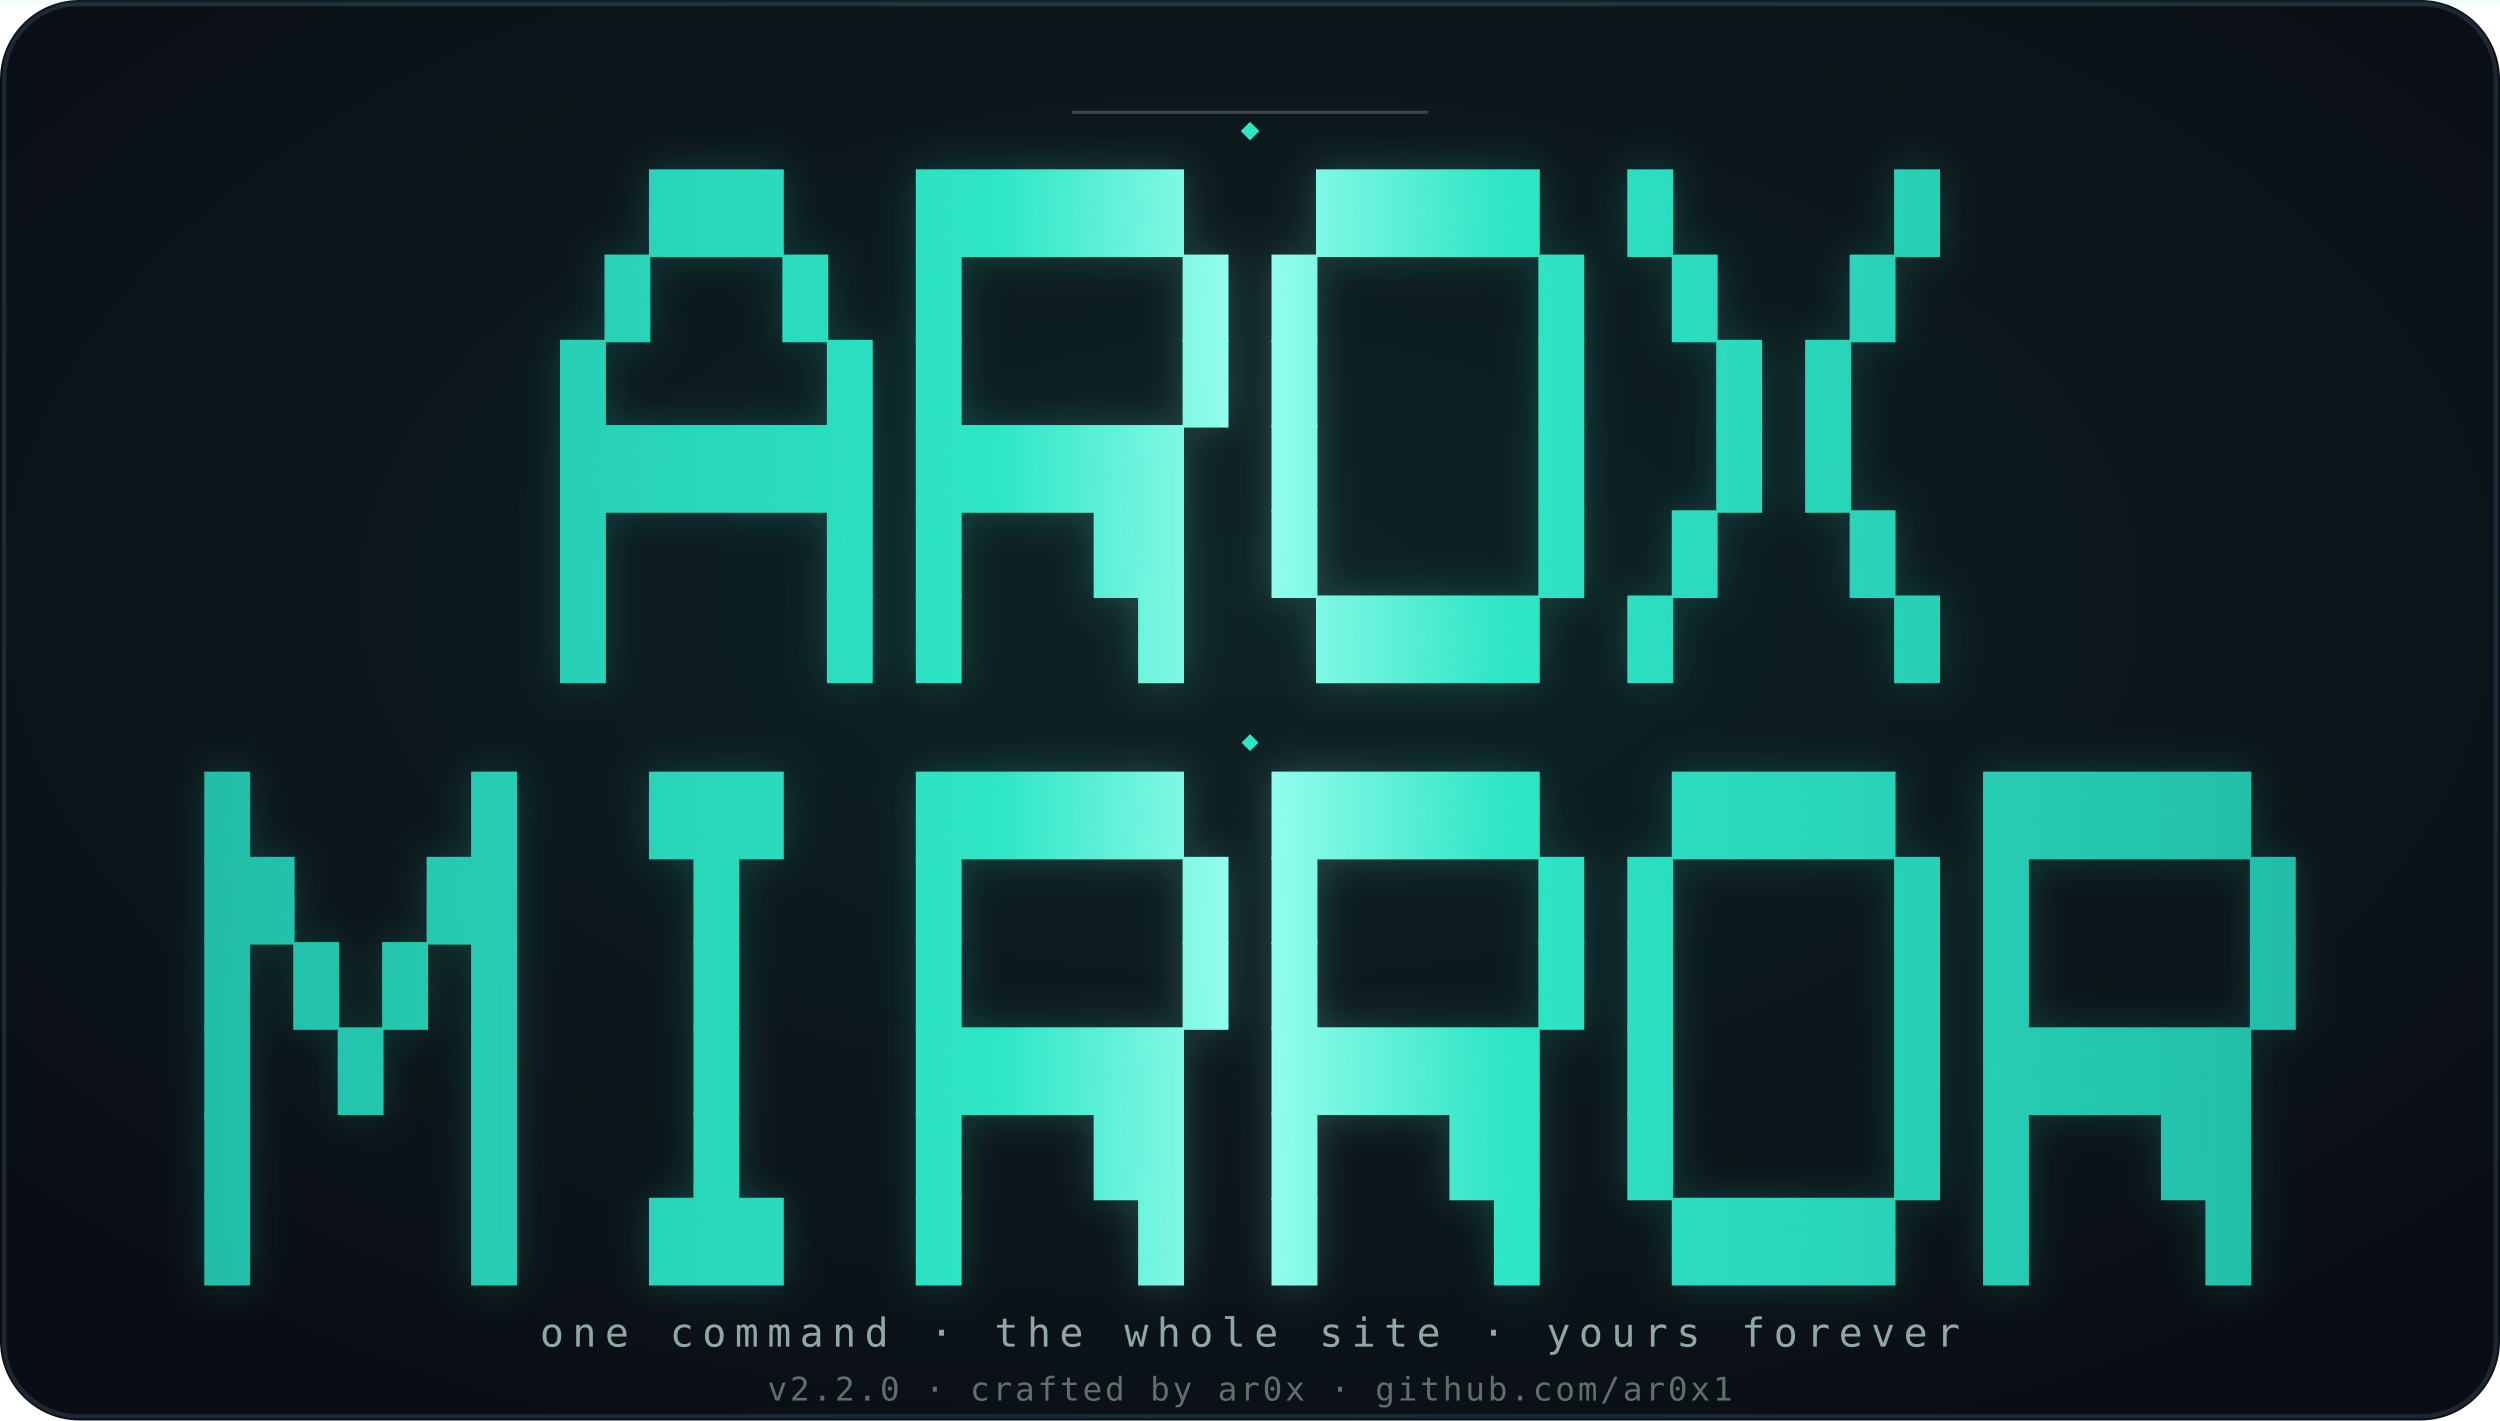
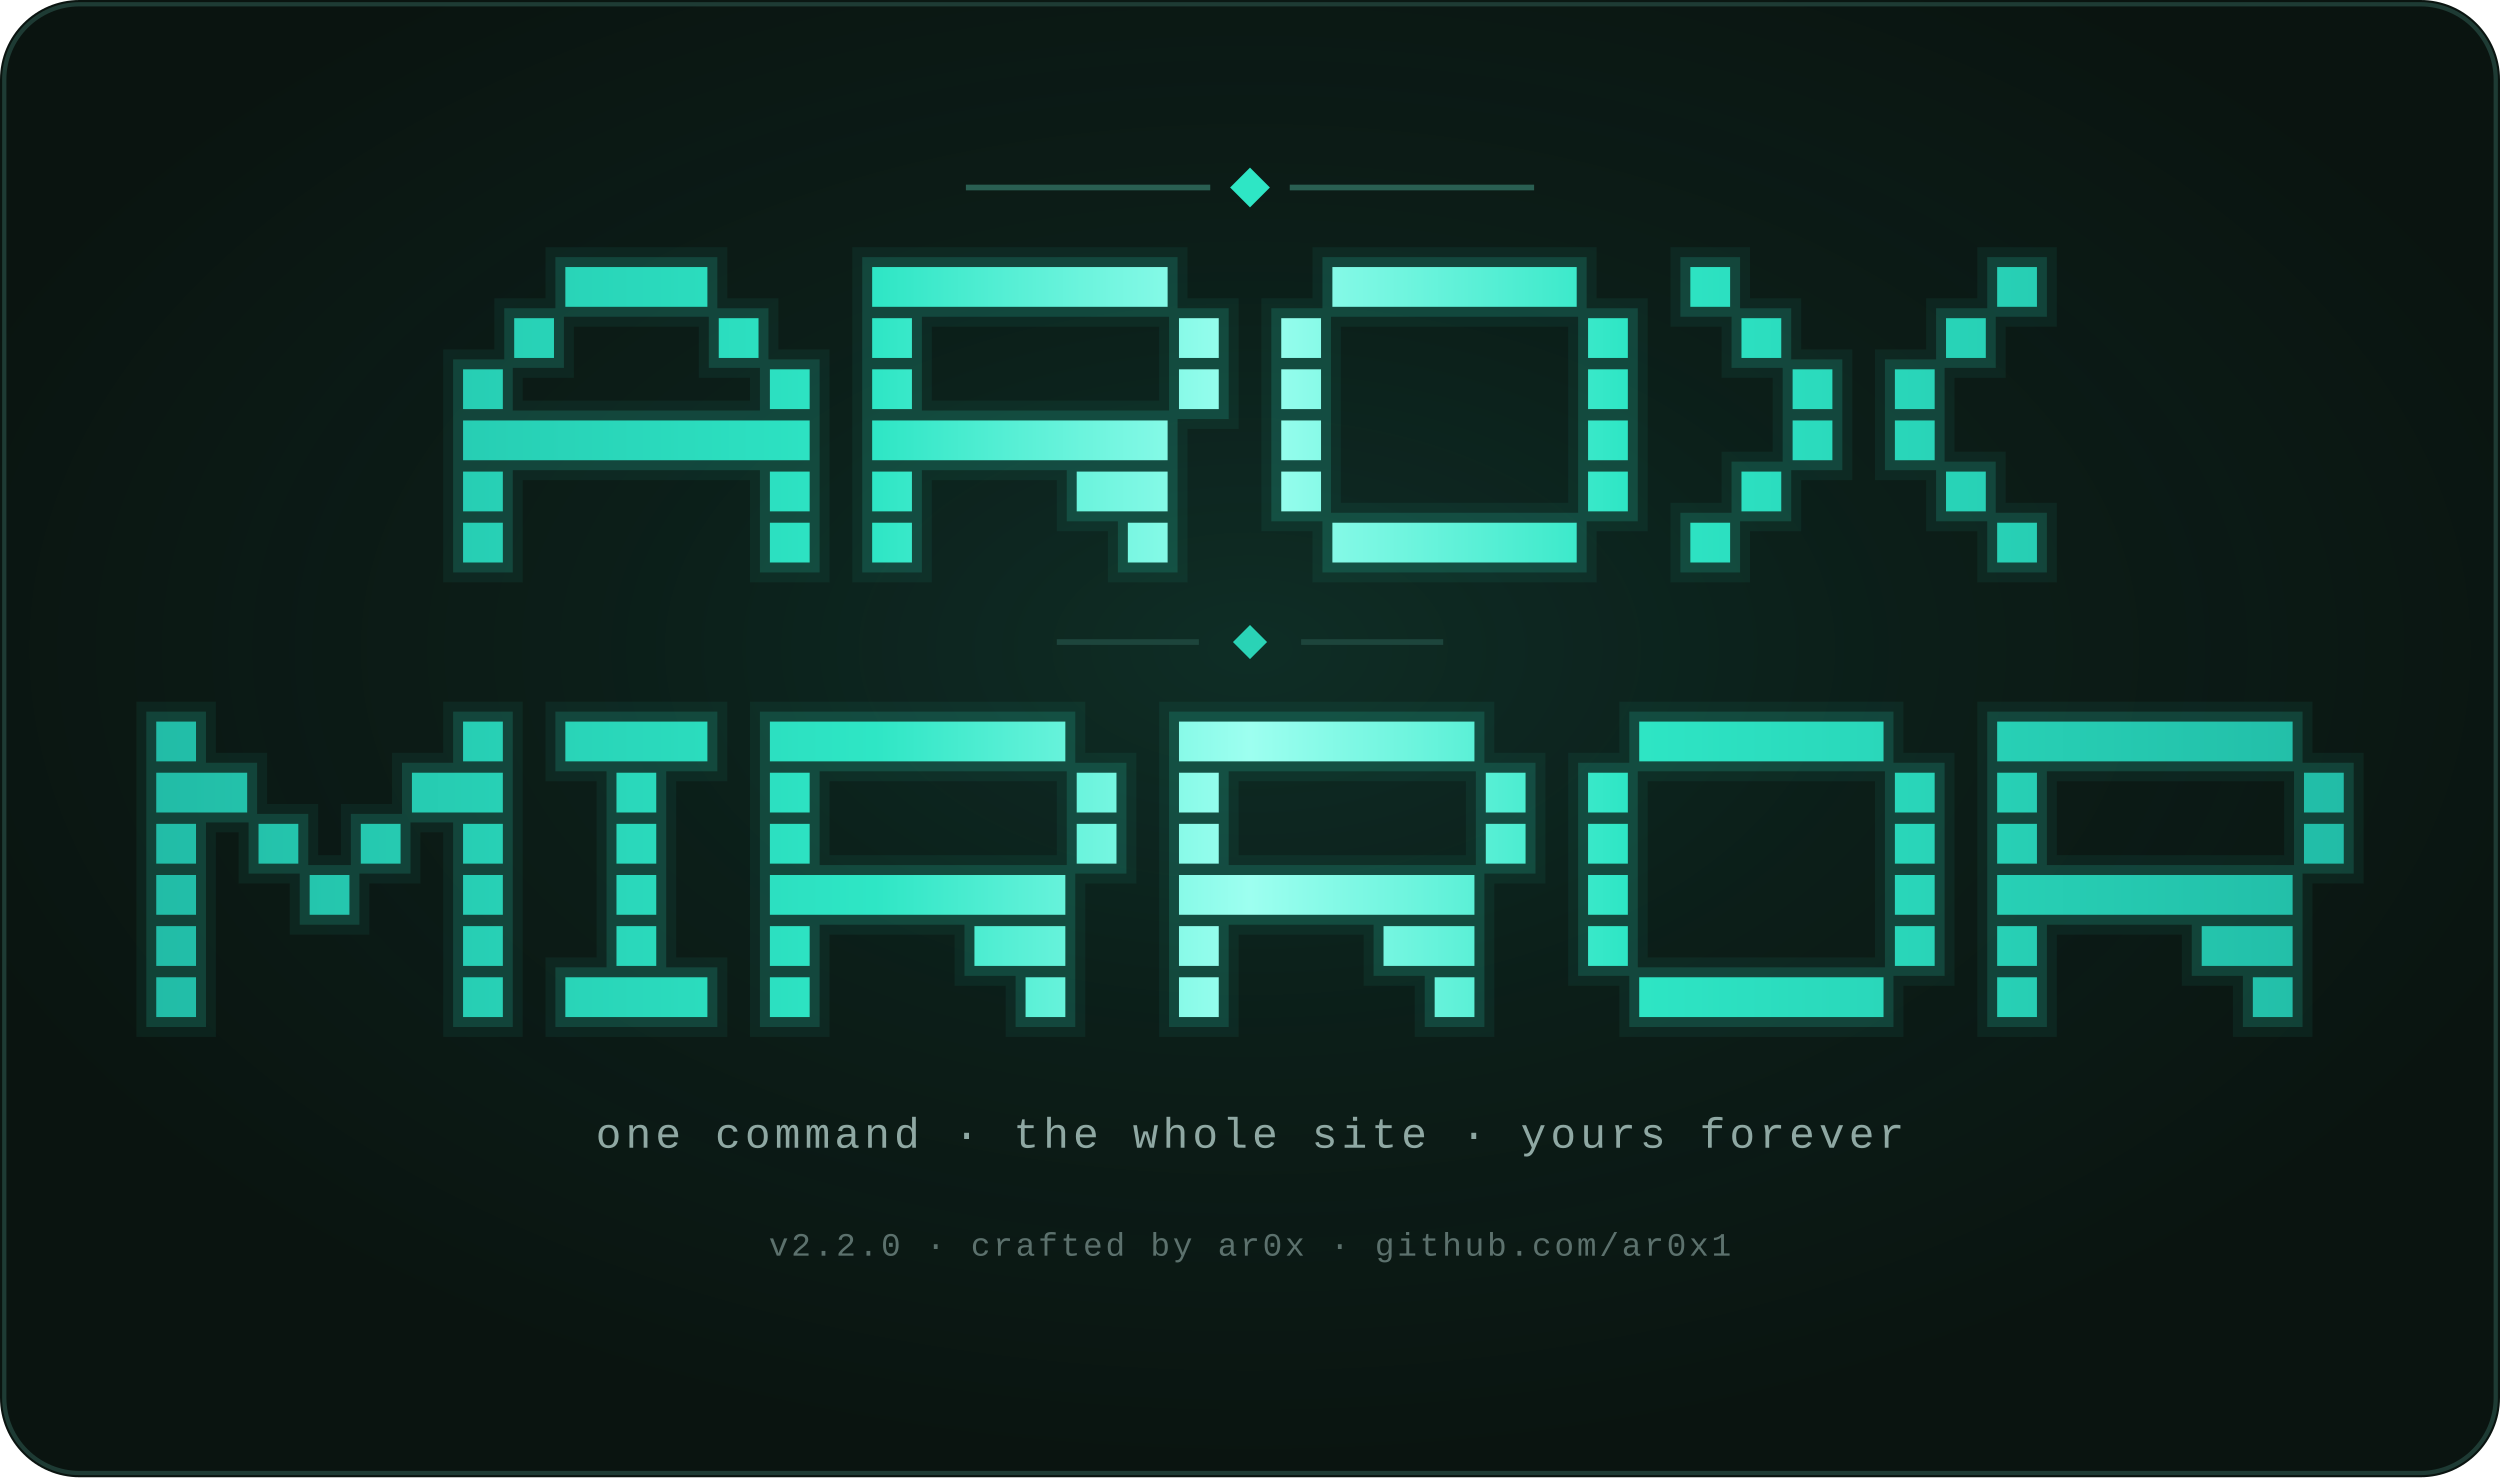
- <svg xmlns="http://www.w3.org/2000/svg" width="880" height="500" viewBox="0 0 880 500" font-family="'DejaVu Sans Mono','Menlo','Consolas',monospace">
+ <svg xmlns="http://www.w3.org/2000/svg" xmlns:xlink="http://www.w3.org/1999/xlink" width="880" height="520" viewBox="0 0 880 520" preserveAspectRatio="xMidYMid meet" role="img">
  <defs>
-     <linearGradient id="flow" gradientUnits="userSpaceOnUse" x1="0" y1="0" x2="880" y2="0" spreadMethod="repeat">
+     <linearGradient id="titleTeal" gradientUnits="userSpaceOnUse" x1="0" y1="0" x2="880" y2="0">
      <stop offset="0" stop-color="#1FB3A0" />
-       <stop offset="0.40" stop-color="#2EE6C5" />
-       <stop offset="0.50" stop-color="#9DFFF0" />
-       <stop offset="0.60" stop-color="#2EE6C5" />
+       <stop offset="0.35" stop-color="#2EE6C5" />
+       <stop offset="0.5" stop-color="#9DFFF0" />
+       <stop offset="0.65" stop-color="#2EE6C5" />
      <stop offset="1" stop-color="#1FB3A0" />
-       <animateTransform attributeName="gradientTransform" type="translate" from="0 0" to="880 0" dur="5s" repeatCount="indefinite" />
    </linearGradient>
-     <radialGradient id="aura" cx="0.5" cy="0.42" r="0.65">
-       <stop offset="0" stop-color="#2EE6C5" stop-opacity="0.10" />
+     <radialGradient id="aura" cx="0.5" cy="0.44" r="0.55">
+       <stop offset="0" stop-color="#2EE6C5" stop-opacity="0.12" />
+       <stop offset="0.45" stop-color="#2EE6C5" stop-opacity="0.05" />
      <stop offset="1" stop-color="#2EE6C5" stop-opacity="0" />
    </radialGradient>
-     <filter id="blur" x="-20%" y="-20%" width="140%" height="140%">
-       <feGaussianBlur stdDeviation="7" />
-     </filter>
+     <g id="word-ar0x">
+       <path d="M199 94h50v14h-50zM181 112h14v14h-14zM253 112h14v14h-14zM163 130h14v14h-14zM271 130h14v14h-14zM163 148h122v14h-122zM163 166h14v14h-14zM271 166h14v14h-14zM163 184h14v14h-14zM271 184h14v14h-14z" />
+       <path d="M307 94h104v14h-104zM307 112h14v14h-14zM415 112h14v14h-14zM307 130h14v14h-14zM415 130h14v14h-14zM307 148h104v14h-104zM307 166h14v14h-14zM379 166h32v14h-32zM307 184h14v14h-14zM397 184h14v14h-14z" />
+       <path d="M469 94h86v14h-86zM451 112h14v14h-14zM559 112h14v14h-14zM451 130h14v14h-14zM559 130h14v14h-14zM451 148h14v14h-14zM559 148h14v14h-14zM451 166h14v14h-14zM559 166h14v14h-14zM469 184h86v14h-86z" />
+       <path d="M595 94h14v14h-14zM703 94h14v14h-14zM613 112h14v14h-14zM685 112h14v14h-14zM631 130h14v14h-14zM667 130h14v14h-14zM631 148h14v14h-14zM667 148h14v14h-14zM613 166h14v14h-14zM685 166h14v14h-14zM595 184h14v14h-14zM703 184h14v14h-14z" />
+     </g>
+     <g id="word-mirror">
+       <path d="M55 254h14v14h-14zM163 254h14v14h-14zM55 272h32v14h-32zM145 272h32v14h-32zM55 290h14v14h-14zM91 290h14v14h-14zM127 290h14v14h-14zM163 290h14v14h-14zM55 308h14v14h-14zM109 308h14v14h-14zM163 308h14v14h-14zM55 326h14v14h-14zM163 326h14v14h-14zM55 344h14v14h-14zM163 344h14v14h-14z" />
+       <path d="M199 254h50v14h-50zM217 272h14v14h-14zM217 290h14v14h-14zM217 308h14v14h-14zM217 326h14v14h-14zM199 344h50v14h-50z" />
+       <path d="M271 254h104v14h-104zM271 272h14v14h-14zM379 272h14v14h-14zM271 290h14v14h-14zM379 290h14v14h-14zM271 308h104v14h-104zM271 326h14v14h-14zM343 326h32v14h-32zM271 344h14v14h-14zM361 344h14v14h-14z" />
+       <path d="M415 254h104v14h-104zM415 272h14v14h-14zM523 272h14v14h-14zM415 290h14v14h-14zM523 290h14v14h-14zM415 308h104v14h-104zM415 326h14v14h-14zM487 326h32v14h-32zM415 344h14v14h-14zM505 344h14v14h-14z" />
+       <path d="M577 254h86v14h-86zM559 272h14v14h-14zM667 272h14v14h-14zM559 290h14v14h-14zM667 290h14v14h-14zM559 308h14v14h-14zM667 308h14v14h-14zM559 326h14v14h-14zM667 326h14v14h-14zM577 344h86v14h-86z" />
+       <path d="M703 254h104v14h-104zM703 272h14v14h-14zM811 272h14v14h-14zM703 290h14v14h-14zM811 290h14v14h-14zM703 308h104v14h-104zM703 326h14v14h-14zM775 326h32v14h-32zM703 344h14v14h-14zM793 344h14v14h-14z" />
+     </g>
  </defs>
-   <style>
-     @keyframes gp{50%{opacity:.14}}
-     @keyframes dp{50%{opacity:.35}}
-     @keyframes scan{from{transform:translateY(70px)}to{transform:translateY(478px)}}
-     .glow{animation:gp 4s ease-in-out infinite}
-     .dia{animation:dp 3.2s ease-in-out infinite}
-     .scan{animation:scan 6.5s linear infinite}
-   </style>
-   <rect width="880" height="500" rx="28" fill="#0A0E14" />
-   <rect x="1.5" y="1.5" width="877" height="497" rx="26" fill="none" stroke="#1C2733" stroke-width="1.5" />
-   <rect width="880" height="500" rx="28" fill="url(#aura)" />
-   <rect class="scan" width="880" height="2" fill="#2EE6C5" opacity="0.06" />
-   <text x="440" y="44" text-anchor="middle" font-size="13" fill="#3A4750">────────────────</text>
-   <text x="440" y="49" text-anchor="middle" font-size="11" fill="#2EE6C5" class="dia">◆</text>
-   <g id="wordA" fill="url(#flow)" font-size="26" xml:space="preserve" text-anchor="middle">
-     <text x="440" y="84">  ███   ██████   █████  █     █</text>
-     <text x="440" y="114"> █   █  █     █ █     █  █   █ </text>
-     <text x="440" y="144">█     █ █     █ █     █   █ █  </text>
-     <text x="440" y="174">███████ ██████  █     █   █ █  </text>
-     <text x="440" y="204">█     █ █   ██  █     █  █   █ </text>
-     <text x="440" y="234">█     █ █    █   █████  █     █</text>
-   </g>
-   <text x="440" y="264" text-anchor="middle" font-size="10" fill="#2EE6C5" class="dia">◆</text>
-   <g id="wordB" fill="url(#flow)" font-size="26" xml:space="preserve" text-anchor="middle">
-     <text x="440" y="296">█     █   ███   ██████  ██████   █████  ██████ </text>
-     <text x="440" y="326">██   ██    █    █     █ █     █ █     █ █     █</text>
-     <text x="440" y="356">█ █ █ █    █    █     █ █     █ █     █ █     █</text>
-     <text x="440" y="386">█  █  █    █    ██████  ██████  █     █ ██████ </text>
-     <text x="440" y="416">█     █    █    █   ██  █   ██  █     █ █   ██ </text>
-     <text x="440" y="446">█     █   ███   █    █  █    █   █████  █    █ </text>
-   </g>
-   <use href="#wordA" filter="url(#blur)" class="glow" opacity="0.22" />
-   <use href="#wordB" filter="url(#blur)" class="glow" opacity="0.22" />
-   <text x="440" y="474" text-anchor="middle" font-size="14" letter-spacing="3" fill="#8FA8A3">one command · the whole site · yours forever</text>
-   <text x="440" y="493" text-anchor="middle" font-size="11.5" letter-spacing="1" fill="#5C716D">v2.2.0 · crafted by ar0x · github.com/ar0x1</text>
+   <rect width="880" height="520" rx="28" fill="#0A1410" />
+   <rect width="880" height="520" rx="28" fill="url(#aura)" />
+   <rect x="1.5" y="1.5" width="877" height="517" rx="26.5" fill="none" stroke="#1E3B34" stroke-width="1.5" />
+   <rect x="340" y="65" width="86" height="2" fill="#2A5F52" />
+   <rect x="454" y="65" width="86" height="2" fill="#2A5F52" />
+   <polygon points="440,59 447,66 440,73 433,66" fill="#2EE6C5" />
+   <use href="#word-ar0x" xlink:href="#word-ar0x" fill="none" stroke="#2EE6C5" stroke-width="14" opacity="0.06" />
+   <use href="#word-mirror" xlink:href="#word-mirror" fill="none" stroke="#2EE6C5" stroke-width="14" opacity="0.06" />
+   <use href="#word-ar0x" xlink:href="#word-ar0x" fill="none" stroke="#2EE6C5" stroke-width="7" opacity="0.16" />
+   <use href="#word-mirror" xlink:href="#word-mirror" fill="none" stroke="#2EE6C5" stroke-width="7" opacity="0.16" />
+   <rect x="372" y="225" width="50" height="2" fill="#1D453C" />
+   <rect x="458" y="225" width="50" height="2" fill="#1D453C" />
+   <polygon points="440,220 446,226 440,232 434,226" fill="#2EE6C5" opacity="0.9" />
+   <use href="#word-ar0x" xlink:href="#word-ar0x" fill="url(#titleTeal)" />
+   <use href="#word-mirror" xlink:href="#word-mirror" fill="url(#titleTeal)" />
+   <text x="440" y="404" text-anchor="middle" font-family="Menlo, Consolas, 'Courier New', monospace" font-size="15" letter-spacing="1.5" fill="#8FA8A3">one command · the whole site · yours forever</text>
+   <text x="440" y="442" text-anchor="middle" font-family="Menlo, Consolas, 'Courier New', monospace" font-size="11.5" letter-spacing="1" fill="#5C716D">v2.2.0 · crafted by ar0x · github.com/ar0x1</text>
</svg>
